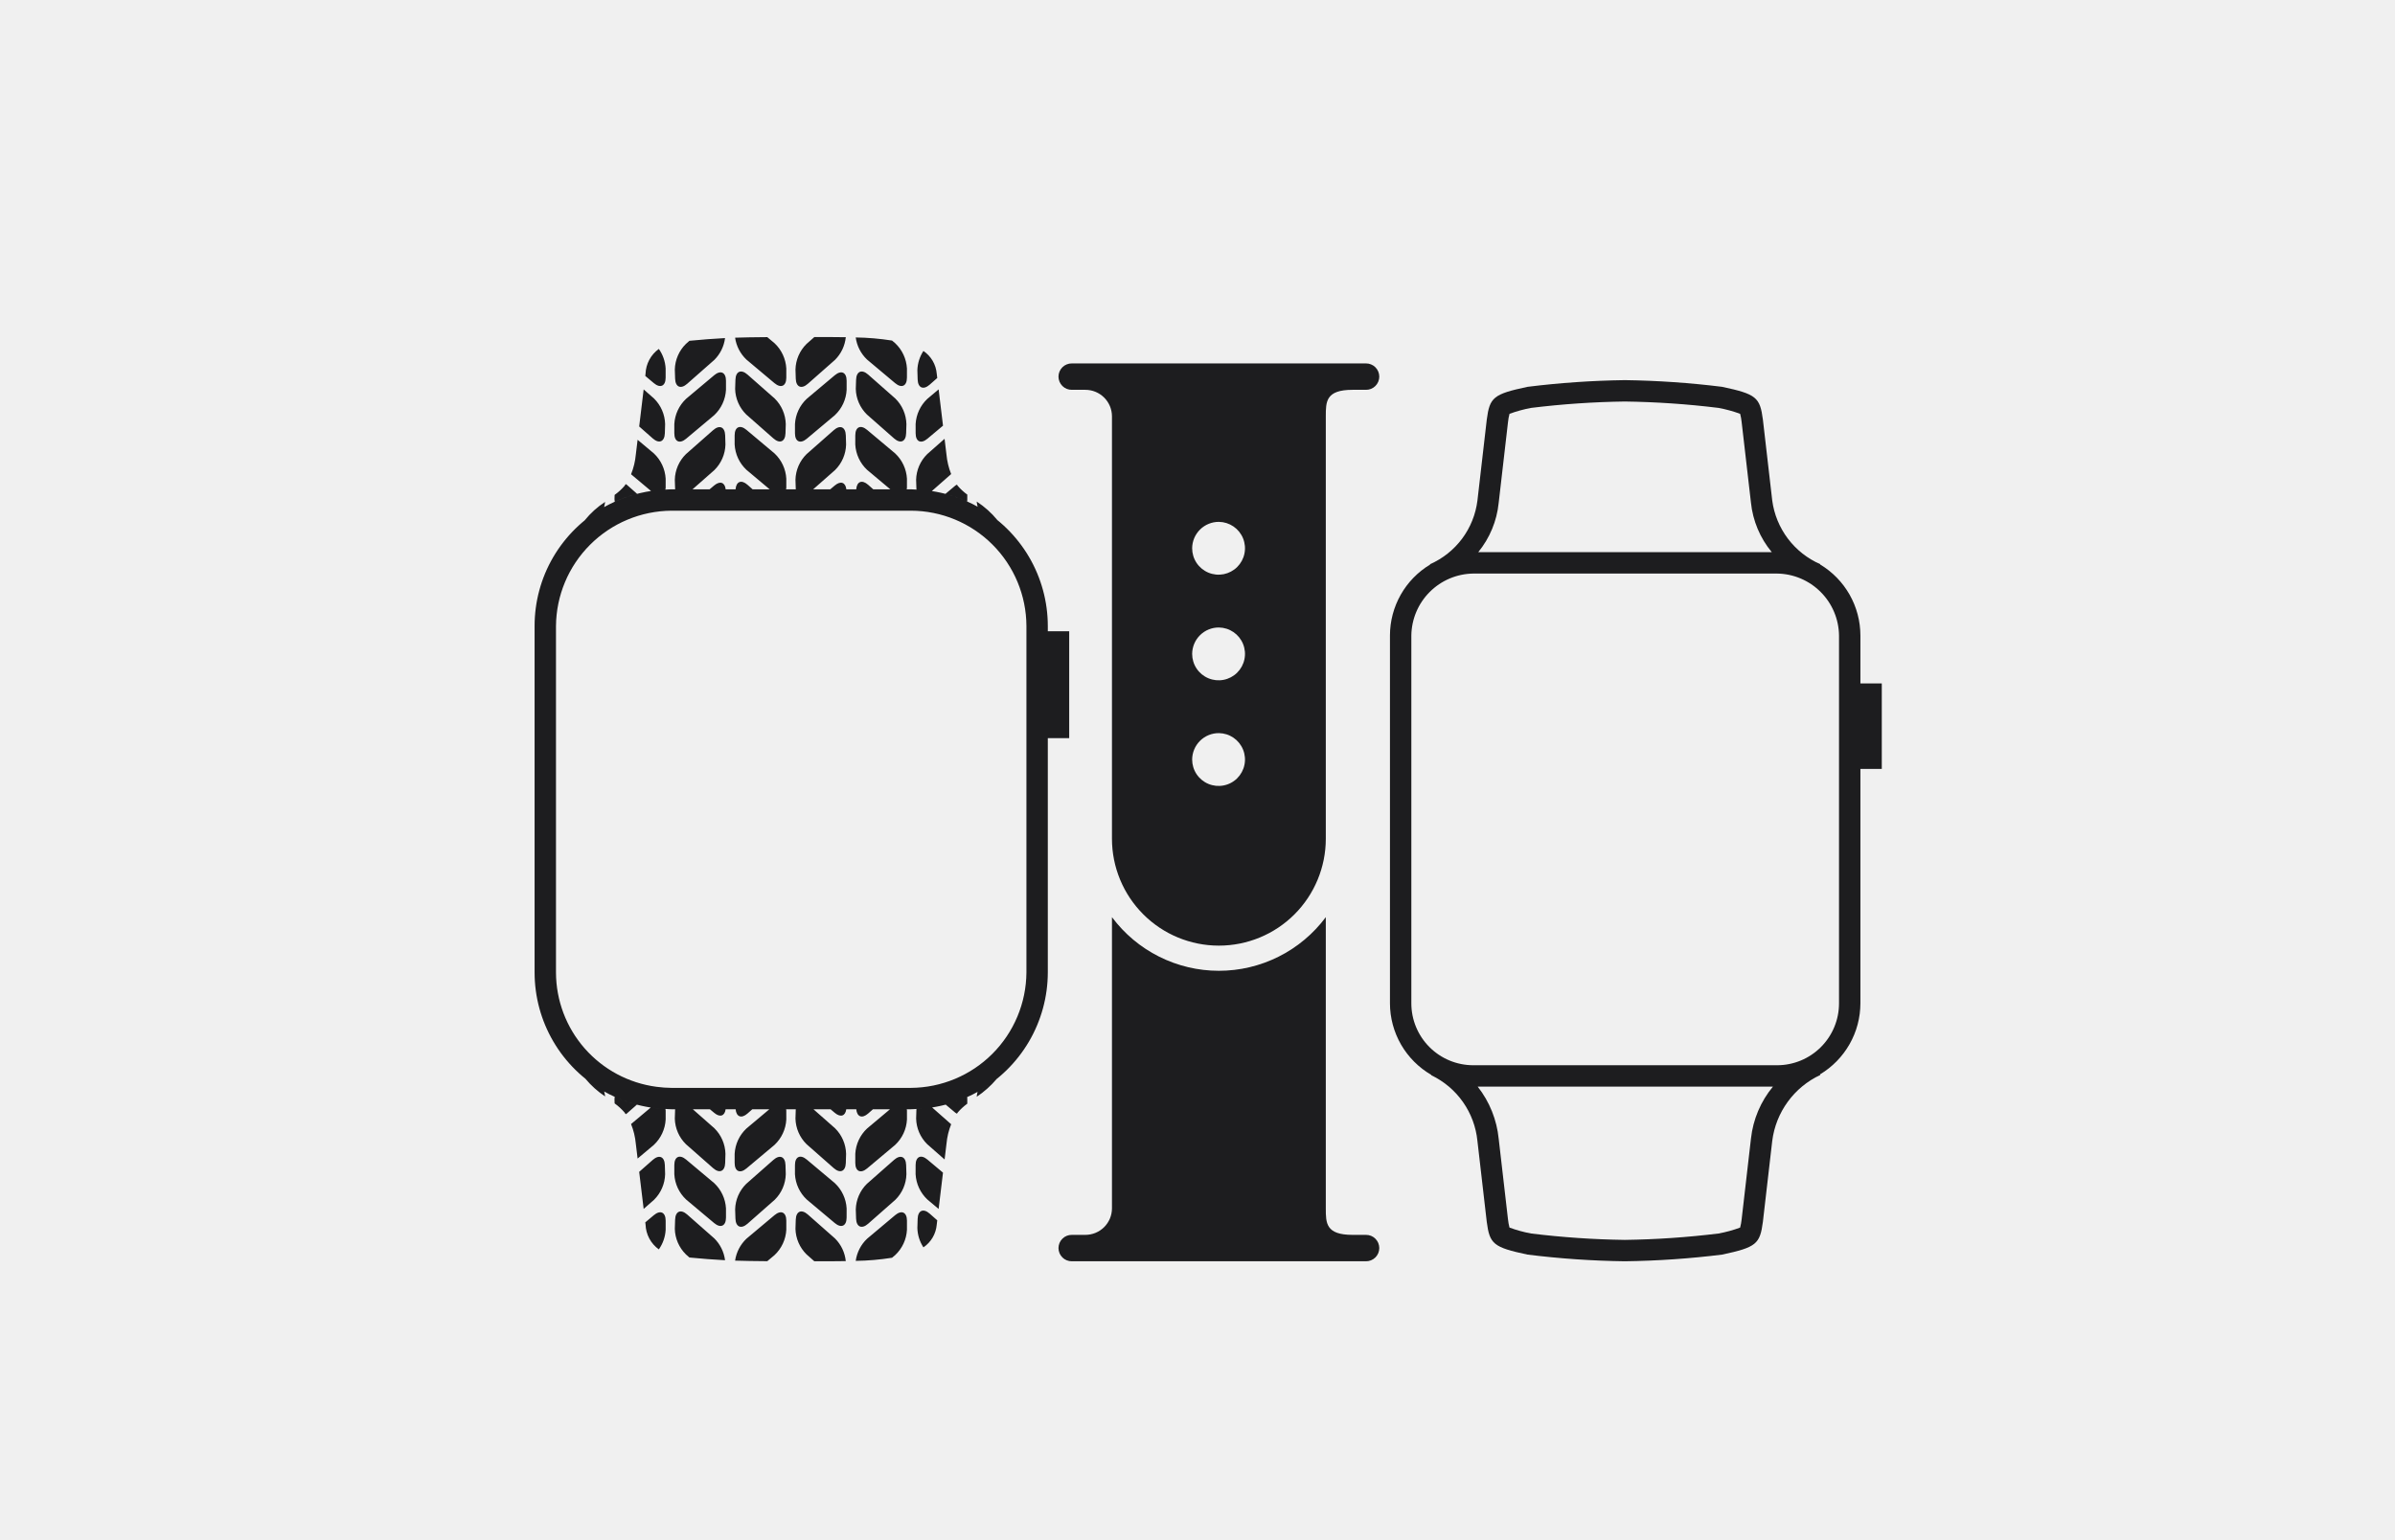
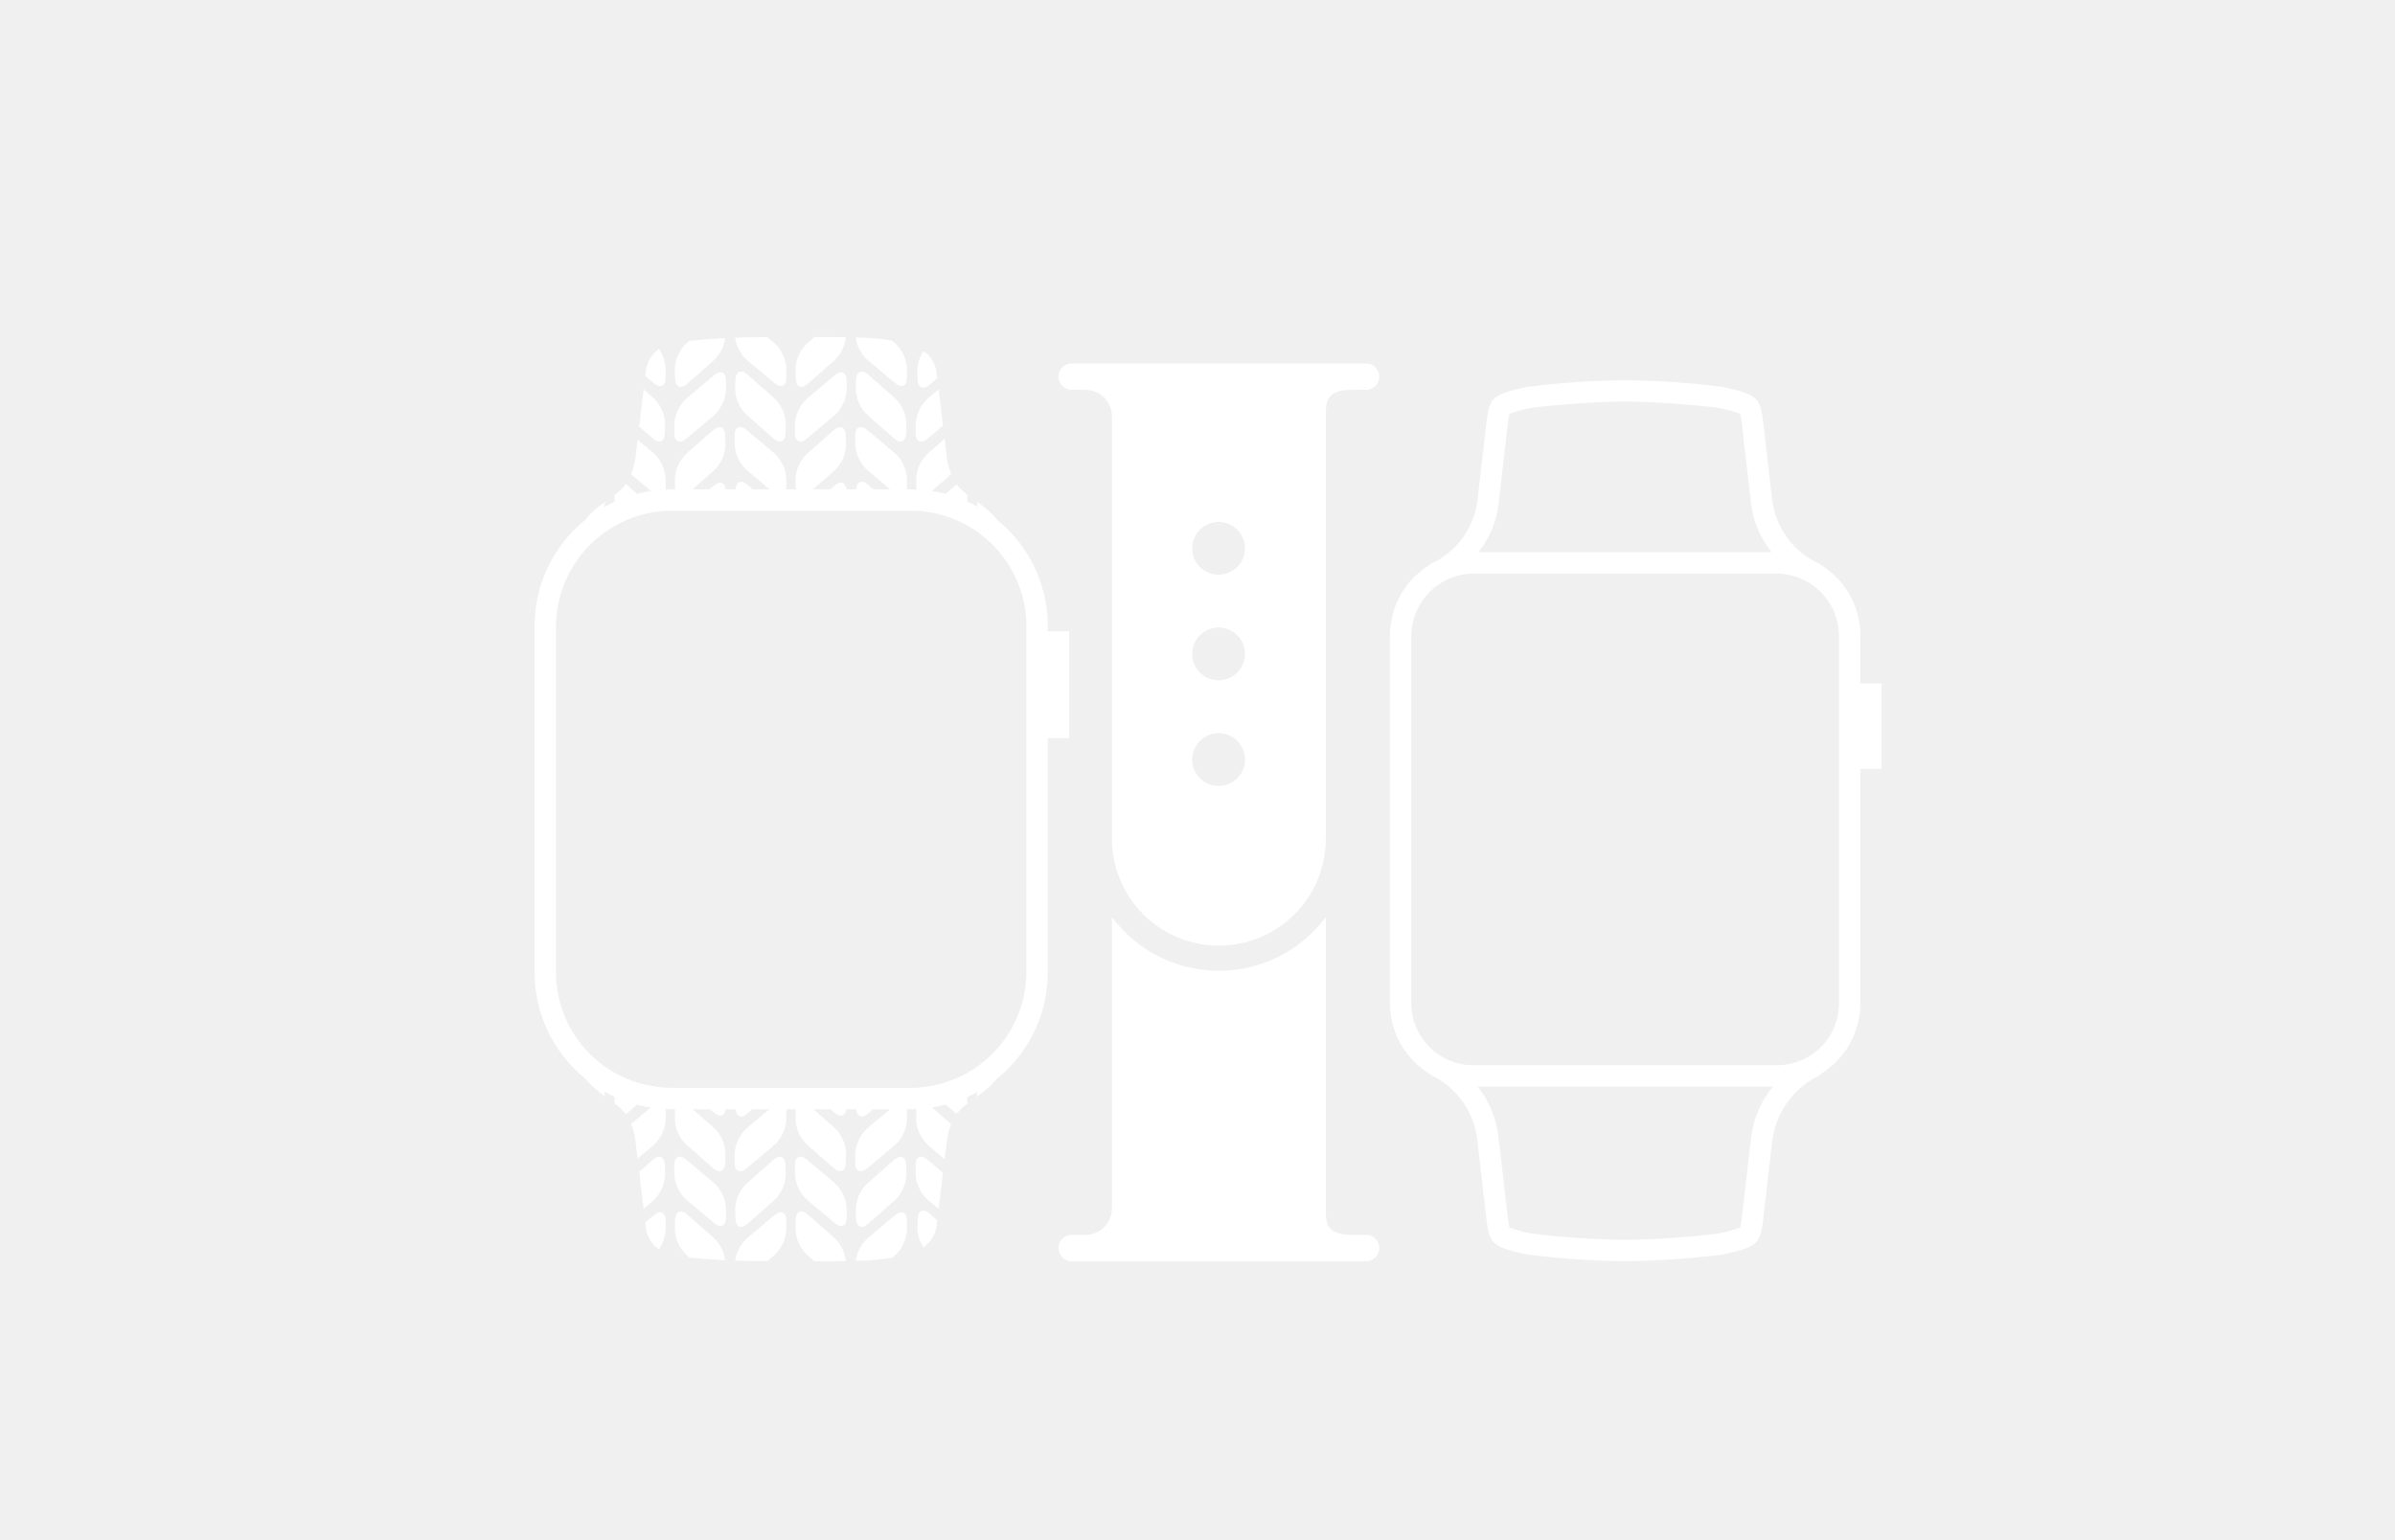
<svg xmlns="http://www.w3.org/2000/svg" width="112" height="72" viewBox="0 0 112 72" fill="none">
-   <g clip-path="url(#clip0_12_26)">
-     <path d="M50.125 18.235H50.75C50.913 18.234 51.075 18.266 51.226 18.327C51.377 18.389 51.515 18.479 51.631 18.594C51.747 18.709 51.839 18.845 51.903 18.996C51.966 19.146 51.999 19.308 52 19.471V39.235C52 40.561 52.527 41.833 53.465 42.771C54.402 43.709 55.674 44.235 57 44.235C58.326 44.235 59.598 43.709 60.536 42.771C61.473 41.833 62 40.561 62 39.235V19.471C62 18.788 62 18.235 63.25 18.235H63.875C63.957 18.236 64.038 18.221 64.114 18.191C64.19 18.16 64.259 18.115 64.317 18.057C64.375 18 64.421 17.931 64.453 17.856C64.484 17.78 64.501 17.7 64.501 17.618C64.501 17.536 64.484 17.455 64.453 17.38C64.421 17.304 64.375 17.236 64.317 17.178C64.259 17.121 64.19 17.075 64.114 17.045C64.038 17.014 63.957 16.999 63.875 17H50.125C50.043 16.999 49.962 17.014 49.886 17.045C49.81 17.075 49.741 17.121 49.683 17.178C49.625 17.236 49.579 17.304 49.547 17.38C49.516 17.455 49.499 17.536 49.499 17.618C49.499 17.7 49.516 17.78 49.547 17.856C49.579 17.931 49.625 18 49.683 18.057C49.741 18.115 49.81 18.16 49.886 18.191C49.962 18.221 50.043 18.236 50.125 18.235V18.235ZM57 24.412C57.244 24.415 57.481 24.49 57.682 24.627C57.884 24.765 58.04 24.959 58.131 25.184C58.222 25.41 58.245 25.658 58.195 25.897C58.146 26.136 58.027 26.355 57.854 26.526C57.681 26.697 57.46 26.813 57.221 26.86C56.982 26.906 56.734 26.881 56.509 26.787C56.284 26.693 56.092 26.535 55.957 26.332C55.822 26.129 55.75 25.891 55.75 25.647C55.751 25.484 55.784 25.323 55.847 25.172C55.911 25.022 56.003 24.885 56.119 24.771C56.235 24.656 56.373 24.565 56.524 24.504C56.675 24.442 56.837 24.411 57 24.412V24.412ZM57 29.353C57.244 29.356 57.481 29.431 57.682 29.568C57.884 29.706 58.04 29.9 58.131 30.126C58.222 30.352 58.245 30.599 58.195 30.838C58.146 31.077 58.027 31.296 57.854 31.467C57.681 31.638 57.46 31.755 57.221 31.801C56.982 31.848 56.734 31.822 56.509 31.728C56.284 31.634 56.092 31.476 55.957 31.273C55.822 31.07 55.75 30.832 55.75 30.588C55.752 30.259 55.885 29.943 56.119 29.712C56.354 29.48 56.67 29.351 57 29.353V29.353ZM57 34.294C57.244 34.297 57.481 34.372 57.682 34.509C57.884 34.647 58.04 34.841 58.131 35.067C58.222 35.293 58.245 35.541 58.195 35.779C58.146 36.018 58.027 36.237 57.854 36.408C57.681 36.58 57.46 36.696 57.221 36.742C56.982 36.789 56.734 36.763 56.509 36.669C56.284 36.575 56.092 36.417 55.957 36.214C55.822 36.011 55.75 35.773 55.75 35.529C55.752 35.2 55.885 34.885 56.119 34.653C56.354 34.421 56.67 34.292 57 34.294V34.294ZM63.875 57.765H63.25C62 57.765 62 57.212 62 56.529V42.903C61.419 43.682 60.665 44.314 59.797 44.749C58.929 45.185 57.971 45.412 57 45.412C56.029 45.412 55.071 45.185 54.203 44.749C53.335 44.314 52.581 43.682 52 42.903V56.529C51.999 56.693 51.966 56.854 51.903 57.004C51.839 57.155 51.747 57.291 51.631 57.406C51.515 57.521 51.377 57.611 51.226 57.673C51.075 57.734 50.913 57.766 50.75 57.765H50.125C50.043 57.764 49.962 57.779 49.886 57.809C49.81 57.84 49.741 57.885 49.683 57.943C49.625 58 49.579 58.069 49.547 58.144C49.516 58.22 49.499 58.301 49.499 58.382C49.499 58.464 49.516 58.545 49.547 58.621C49.579 58.696 49.625 58.764 49.683 58.822C49.741 58.879 49.81 58.925 49.886 58.955C49.962 58.986 50.043 59.001 50.125 59H63.875C63.957 59.001 64.038 58.986 64.114 58.955C64.19 58.925 64.259 58.879 64.317 58.822C64.375 58.764 64.421 58.696 64.453 58.621C64.484 58.545 64.501 58.464 64.501 58.382C64.501 58.301 64.484 58.22 64.453 58.144C64.421 58.069 64.375 58 64.317 57.943C64.259 57.885 64.19 57.84 64.114 57.809C64.038 57.779 63.957 57.764 63.875 57.765V57.765Z" fill="#1D1D1F" />
-     <path d="M87 31.969V29.726C86.999 29.057 86.825 28.4 86.496 27.819C86.166 27.237 85.692 26.751 85.119 26.406L85.123 26.391C84.524 26.13 84.003 25.718 83.609 25.197C83.216 24.675 82.963 24.061 82.877 23.413L82.44 19.627C82.304 18.588 82.133 18.435 80.533 18.095C79.023 17.907 77.505 17.803 75.984 17.782C74.463 17.803 72.944 17.907 71.435 18.095C69.834 18.435 69.664 18.588 69.528 19.627L69.091 23.413C69.011 24.058 68.765 24.672 68.377 25.194C67.989 25.716 67.472 26.128 66.877 26.391L66.881 26.407C66.308 26.751 65.834 27.238 65.504 27.819C65.175 28.401 65.001 29.057 65 29.726V46.933C65.001 47.612 65.181 48.278 65.52 48.866C65.86 49.453 66.348 49.942 66.935 50.282L66.932 50.297C67.526 50.581 68.036 51.012 68.414 51.55C68.792 52.089 69.025 52.715 69.09 53.37L69.527 57.156C69.663 58.194 69.834 58.348 71.434 58.688C72.944 58.876 74.462 58.98 75.983 59C77.504 58.98 79.023 58.876 80.532 58.688C82.133 58.347 82.303 58.194 82.44 57.155L82.877 53.37C82.96 52.708 83.21 52.078 83.603 51.539C83.996 50.999 84.519 50.568 85.123 50.286L85.114 50.256C85.688 49.912 86.163 49.425 86.494 48.843C86.825 48.261 86.999 47.603 87 46.933V35.969H88V31.969H87ZM86 35.969V46.933C86 47.702 85.695 48.438 85.152 48.981C84.609 49.525 83.872 49.83 83.104 49.83H68.896C68.128 49.83 67.391 49.525 66.848 48.981C66.305 48.438 66 47.702 66 46.933V29.726C66.011 28.961 66.319 28.23 66.86 27.69C67.401 27.149 68.131 26.84 68.896 26.83H83.104C83.869 26.84 84.599 27.149 85.14 27.69C85.681 28.23 85.99 28.961 86 29.726V35.969ZM81.376 57.424C81.048 57.545 80.71 57.638 80.365 57.701C78.911 57.88 77.448 57.98 75.983 58C74.518 57.98 73.056 57.88 71.602 57.701C71.257 57.638 70.919 57.545 70.59 57.424C70.557 57.298 70.534 57.17 70.52 57.041L70.086 53.278C69.999 52.385 69.657 51.535 69.103 50.83H82.91C82.338 51.52 81.981 52.363 81.883 53.255L81.448 57.025C81.434 57.16 81.41 57.293 81.376 57.424V57.424ZM70.591 19.358C70.919 19.237 71.257 19.145 71.602 19.081C73.056 18.902 74.518 18.802 75.983 18.782C77.448 18.802 78.911 18.902 80.365 19.081C80.71 19.145 81.048 19.237 81.376 19.358C81.41 19.484 81.433 19.612 81.446 19.742L81.881 23.505C81.968 24.359 82.307 25.169 82.856 25.829H69.129C69.666 25.172 69.998 24.372 70.084 23.527L70.519 19.758C70.532 19.623 70.556 19.489 70.591 19.358V19.358Z" fill="#1D1D1F" />
-     <path d="M36.771 57.101L36.771 57.528C36.747 57.978 36.55 58.402 36.221 58.711L35.881 58.996C35.266 58.992 34.787 58.983 34.376 58.97C34.433 58.579 34.619 58.219 34.905 57.946L36.218 56.844C36.522 56.589 36.77 56.705 36.771 57.101ZM34.955 57.245L36.229 56.123C36.55 55.806 36.735 55.377 36.746 54.927L36.733 54.5C36.72 54.104 36.467 53.995 36.17 54.256L34.896 55.379C34.575 55.695 34.389 56.124 34.378 56.574L34.392 57.002C34.404 57.397 34.657 57.507 34.955 57.245V57.245ZM36.761 51.889H35.978L34.905 52.79C34.576 53.099 34.379 53.523 34.355 53.973V54.4C34.355 54.796 34.604 54.912 34.907 54.657L36.221 53.555C36.549 53.246 36.746 52.822 36.771 52.372L36.77 51.944C36.768 51.926 36.765 51.907 36.761 51.889V51.889ZM34.955 52.089L35.182 51.889H34.401C34.433 52.242 34.671 52.339 34.955 52.089V52.089ZM33.933 51.889H33.197L33.398 52.056C33.672 52.288 33.893 52.201 33.933 51.889ZM32.075 53.522L33.349 54.644C33.646 54.906 33.899 54.796 33.912 54.401L33.925 53.973C33.914 53.523 33.728 53.094 33.408 52.778L32.399 51.889H31.573L31.571 51.899L31.557 52.326C31.568 52.777 31.754 53.205 32.075 53.522V53.522ZM32.086 54.243C31.783 53.988 31.534 54.104 31.534 54.5V54.927C31.558 55.377 31.755 55.801 32.084 56.11L33.397 57.213C33.7 57.467 33.949 57.352 33.95 56.956L33.95 56.528C33.925 56.078 33.728 55.654 33.4 55.345L32.086 54.243ZM32.133 56.811C31.836 56.549 31.583 56.659 31.571 57.055L31.557 57.482C31.568 57.933 31.754 58.361 32.075 58.678L32.24 58.824C32.853 58.881 33.327 58.922 33.906 58.951C33.857 58.566 33.682 58.208 33.408 57.934L32.133 56.811ZM30.576 56.844L30.176 57.18L30.189 57.285C30.197 57.513 30.258 57.736 30.365 57.937C30.473 58.138 30.625 58.311 30.81 58.444C31 58.175 31.111 57.857 31.129 57.528V57.101C31.128 56.705 30.879 56.589 30.576 56.844V56.844ZM31.104 54.927L31.091 54.5C31.078 54.104 30.825 53.995 30.528 54.256L29.891 54.817L30.1 56.551L30.587 56.123C30.907 55.806 31.093 55.377 31.104 54.927V54.927ZM31.116 51.874C30.887 51.865 30.659 51.842 30.432 51.808L29.511 52.581C29.63 52.875 29.704 53.185 29.733 53.5L29.817 54.195L30.579 53.555C30.907 53.246 31.104 52.822 31.129 52.372V51.944C31.126 51.921 31.122 51.898 31.116 51.874ZM28.748 51.308C28.745 51.344 28.735 51.384 28.736 51.418L28.742 51.615C28.913 51.737 29.068 51.88 29.205 52.038C29.226 52.065 29.24 52.094 29.259 52.121C29.277 52.112 29.295 52.101 29.312 52.089L29.782 51.675C29.428 51.583 29.081 51.46 28.748 51.308V51.308ZM27.377 50.463C27.642 50.781 27.952 51.059 28.297 51.288C28.288 51.21 28.274 51.133 28.253 51.058C27.945 50.884 27.652 50.685 27.377 50.463V50.463ZM45.675 51.305C46.022 51.074 46.334 50.796 46.604 50.478C46.325 50.702 46.027 50.903 45.715 51.078C45.696 51.152 45.682 51.228 45.675 51.305V51.305ZM44.225 51.673L44.682 52.056C44.704 52.071 44.727 52.085 44.752 52.096C44.766 52.078 44.775 52.056 44.789 52.038C44.921 51.884 45.071 51.747 45.234 51.628V51.371C45.234 51.355 45.228 51.336 45.227 51.32C44.904 51.465 44.568 51.583 44.224 51.673H44.225ZM42.86 51.876C42.86 51.885 42.855 51.889 42.855 51.898L42.842 52.326C42.853 52.776 43.038 53.205 43.359 53.522L44.173 54.238L44.262 53.5C44.29 53.188 44.364 52.881 44.48 52.59L43.589 51.804C43.347 51.842 43.104 51.866 42.86 51.876H42.86ZM42.818 54.5L42.817 54.927C42.842 55.378 43.039 55.801 43.367 56.11L43.894 56.552L44.098 54.854L43.37 54.243C43.067 53.988 42.819 54.104 42.818 54.5V54.5ZM42.913 57.016L42.9 57.443C42.908 57.766 43.006 58.079 43.183 58.349C43.36 58.23 43.507 58.072 43.615 57.888C43.723 57.704 43.788 57.498 43.806 57.286L43.83 57.084L43.476 56.772C43.179 56.51 42.926 56.62 42.913 57.016V57.016ZM41.86 56.844L40.547 57.947C40.258 58.222 40.072 58.587 40.017 58.981C40.586 58.974 41.154 58.925 41.716 58.835L41.863 58.711C42.192 58.402 42.389 57.979 42.413 57.528L42.413 57.101C42.412 56.705 42.164 56.589 41.86 56.844L41.86 56.844ZM40.597 57.245L41.871 56.123C42.192 55.806 42.377 55.378 42.388 54.927L42.375 54.5C42.362 54.104 42.109 53.995 41.812 54.256L40.538 55.379C40.217 55.696 40.032 56.124 40.02 56.575L40.034 57.002C40.046 57.397 40.3 57.507 40.597 57.245V57.245ZM42.403 51.889H41.62L40.547 52.79C40.218 53.099 40.022 53.523 39.997 53.973L39.997 54.4C39.998 54.796 40.246 54.912 40.55 54.657L41.863 53.555C42.192 53.246 42.389 52.822 42.413 52.372L42.413 51.945C42.41 51.926 42.407 51.907 42.403 51.889V51.889ZM40.597 52.089L40.824 51.889H40.043C40.075 52.242 40.313 52.339 40.597 52.089V52.089ZM39.575 51.889H38.84L39.039 52.057C39.315 52.288 39.535 52.201 39.575 51.889V51.889ZM37.717 53.522L38.991 54.644C39.288 54.906 39.541 54.797 39.554 54.401L39.567 53.973C39.556 53.523 39.371 53.094 39.05 52.778L38.041 51.889H37.215L37.213 51.899L37.199 52.326C37.211 52.777 37.396 53.205 37.717 53.522V53.522ZM37.728 54.243C37.425 53.988 37.176 54.104 37.176 54.5L37.175 54.927C37.2 55.378 37.397 55.801 37.725 56.11L39.039 57.213C39.342 57.467 39.591 57.352 39.591 56.956L39.592 56.528C39.567 56.078 39.37 55.655 39.042 55.346L37.728 54.243ZM37.776 56.811C37.478 56.55 37.226 56.659 37.213 57.055L37.199 57.482C37.211 57.933 37.396 58.362 37.717 58.678L38.082 59C38.626 59.001 39.115 58.999 39.552 58.992C39.511 58.592 39.334 58.218 39.049 57.934L37.776 56.811ZM35.881 15.77C35.266 15.774 34.787 15.783 34.376 15.796C34.433 16.187 34.619 16.548 34.905 16.82L36.218 17.923C36.522 18.177 36.77 18.062 36.771 17.666L36.771 17.238C36.746 16.788 36.55 16.364 36.221 16.055L35.881 15.77ZM36.17 20.51C36.467 20.772 36.72 20.662 36.733 20.266L36.746 19.839C36.735 19.389 36.55 18.96 36.229 18.643L34.955 17.521C34.657 17.259 34.404 17.369 34.392 17.765L34.378 18.192C34.389 18.643 34.575 19.071 34.896 19.388L36.17 20.51ZM34.907 20.108C34.604 19.854 34.355 19.97 34.355 20.366V20.793C34.379 21.243 34.576 21.667 34.905 21.976L35.992 22.889H36.758C36.764 22.866 36.768 22.844 36.771 22.821L36.771 22.394C36.747 21.944 36.55 21.52 36.221 21.211L34.907 20.108ZM34.955 22.677C34.667 22.424 34.426 22.524 34.398 22.889H35.195L34.955 22.677ZM33.397 22.71L33.184 22.889H33.935C33.9 22.567 33.676 22.476 33.397 22.71ZM33.349 20.122L32.075 21.245C31.754 21.561 31.568 21.99 31.557 22.44L31.571 22.867C31.571 22.876 31.575 22.88 31.575 22.889H32.386L33.408 21.989C33.728 21.672 33.914 21.244 33.925 20.793L33.912 20.366C33.899 19.97 33.646 19.86 33.349 20.122V20.122ZM33.397 17.554L32.084 18.656C31.755 18.965 31.558 19.389 31.534 19.839V20.266C31.534 20.662 31.783 20.778 32.086 20.523L33.4 19.421C33.728 19.112 33.925 18.688 33.95 18.238V17.811C33.949 17.415 33.7 17.299 33.397 17.553V17.554ZM32.133 17.955L33.408 16.832C33.682 16.558 33.857 16.2 33.906 15.815C33.327 15.844 32.853 15.885 32.24 15.942L32.075 16.088C31.754 16.405 31.568 16.834 31.557 17.284L31.571 17.711C31.583 18.107 31.836 18.217 32.133 17.955V17.955ZM30.188 17.481L30.176 17.586L30.576 17.922C30.879 18.177 31.128 18.061 31.128 17.665V17.238C31.11 16.909 31 16.591 30.81 16.322C30.625 16.455 30.473 16.628 30.365 16.829C30.257 17.03 30.197 17.253 30.188 17.481ZM31.091 20.267L31.104 19.839C31.093 19.389 30.907 18.96 30.587 18.644L30.1 18.215L29.891 19.95L30.528 20.511C30.825 20.772 31.078 20.662 31.091 20.267V20.267ZM29.817 20.572L29.733 21.267C29.704 21.582 29.63 21.891 29.511 22.185L30.444 22.968C30.666 22.935 30.89 22.913 31.114 22.903C31.121 22.877 31.126 22.849 31.129 22.822V22.394C31.104 21.944 30.907 21.52 30.579 21.211L29.817 20.572ZM29.793 23.1L29.313 22.677C29.296 22.665 29.278 22.654 29.259 22.645C29.24 22.672 29.226 22.701 29.206 22.728C29.069 22.887 28.913 23.029 28.742 23.151L28.736 23.348C28.735 23.386 28.746 23.428 28.749 23.468C29.086 23.315 29.435 23.192 29.793 23.1V23.1ZM27.346 24.336V24.337C27.629 24.107 27.932 23.901 28.25 23.721C28.273 23.642 28.288 23.561 28.296 23.479C27.937 23.713 27.616 24.002 27.346 24.336V24.336ZM46.641 24.328C46.365 23.991 46.039 23.699 45.675 23.462C45.682 23.543 45.697 23.623 45.717 23.701C46.043 23.883 46.352 24.093 46.641 24.328V24.328ZM44.789 22.728C44.775 22.71 44.765 22.688 44.751 22.67C44.727 22.681 44.704 22.695 44.681 22.71L44.214 23.102C44.561 23.191 44.899 23.31 45.226 23.456C45.227 23.436 45.234 23.414 45.234 23.394V23.137C45.07 23.019 44.921 22.881 44.789 22.728V22.728ZM42.841 22.44L42.855 22.867C42.855 22.881 42.861 22.889 42.862 22.902C43.102 22.912 43.34 22.935 43.577 22.971L44.48 22.176C44.364 21.885 44.29 21.578 44.261 21.266L44.172 20.527L43.359 21.244C43.038 21.561 42.853 21.989 42.841 22.44V22.44ZM43.37 20.523L44.099 19.912L43.894 18.214L43.368 18.656C43.039 18.965 42.843 19.389 42.818 19.839L42.819 20.266C42.819 20.662 43.067 20.778 43.37 20.523L43.37 20.523ZM43.476 17.994L43.83 17.682L43.806 17.481C43.788 17.268 43.723 17.062 43.615 16.878C43.507 16.694 43.359 16.537 43.183 16.417C43.006 16.687 42.908 17.001 42.9 17.323L42.913 17.75C42.926 18.146 43.179 18.256 43.476 17.994V17.994ZM41.716 15.931C41.154 15.842 40.586 15.793 40.017 15.785C40.071 16.18 40.258 16.545 40.547 16.82L41.86 17.922C42.163 18.177 42.412 18.061 42.412 17.665L42.413 17.238C42.388 16.788 42.191 16.364 41.863 16.055L41.716 15.931ZM41.812 20.51C42.109 20.772 42.362 20.662 42.375 20.267L42.388 19.839C42.377 19.389 42.192 18.96 41.871 18.644L40.597 17.521C40.3 17.259 40.047 17.369 40.034 17.765L40.02 18.192C40.031 18.643 40.217 19.071 40.538 19.388L41.812 20.51ZM40.549 20.109C40.246 19.854 39.997 19.97 39.997 20.366L39.996 20.793C40.021 21.244 40.218 21.667 40.546 21.976L41.634 22.889H42.4C42.406 22.867 42.41 22.844 42.412 22.822L42.413 22.394C42.388 21.944 42.191 21.52 41.863 21.211L40.549 20.109ZM40.597 22.677C40.309 22.424 40.068 22.525 40.041 22.889H40.837L40.597 22.677ZM39.039 22.71L38.826 22.889H39.578C39.542 22.567 39.318 22.476 39.039 22.71V22.71ZM38.991 20.122L37.717 21.245C37.396 21.561 37.211 21.99 37.199 22.44L37.213 22.868C37.213 22.876 37.217 22.881 37.217 22.889H38.028L39.05 21.989C39.371 21.672 39.556 21.244 39.567 20.793L39.554 20.366C39.541 19.97 39.288 19.86 38.991 20.122V20.122ZM39.039 17.553L37.726 18.656C37.397 18.965 37.2 19.389 37.176 19.839L37.176 20.266C37.176 20.662 37.425 20.778 37.729 20.523L39.042 19.421C39.371 19.112 39.568 18.688 39.592 18.238L39.592 17.811C39.591 17.415 39.343 17.299 39.039 17.553ZM37.776 17.955L39.05 16.832C39.334 16.548 39.512 16.174 39.553 15.774C39.115 15.767 38.627 15.766 38.083 15.766L37.717 16.088C37.396 16.405 37.211 16.834 37.2 17.284L37.213 17.711C37.225 18.107 37.478 18.217 37.776 17.955ZM50 29.53H49V29.289C49 28.149 48.696 27.031 48.119 26.049C47.541 25.066 46.712 24.256 45.717 23.702C45.558 23.613 45.393 23.532 45.226 23.457C44.7 23.222 44.146 23.058 43.577 22.971C43.34 22.935 43.102 22.912 42.862 22.902C42.775 22.898 42.688 22.889 42.6 22.889H31.4C31.303 22.889 31.209 22.899 31.114 22.903C30.297 22.939 29.494 23.131 28.749 23.469C28.579 23.546 28.412 23.63 28.25 23.721C27.263 24.277 26.441 25.085 25.869 26.064C25.298 27.042 24.998 28.156 25 29.289V45.489C25 46.622 25.301 47.735 25.873 48.714C26.444 49.692 27.266 50.501 28.253 51.058C28.413 51.149 28.579 51.231 28.748 51.308C29.284 51.551 29.851 51.719 30.432 51.808C30.659 51.842 30.887 51.864 31.116 51.874C31.211 51.878 31.304 51.889 31.4 51.889H42.6C42.688 51.889 42.773 51.879 42.86 51.875C43.104 51.866 43.347 51.842 43.588 51.805C44.154 51.717 44.705 51.554 45.228 51.32C45.394 51.245 45.557 51.165 45.715 51.077C46.709 50.521 47.538 49.71 48.115 48.728C48.692 47.746 48.998 46.628 49 45.489V34.53H50V29.53ZM48 45.489C47.99 46.918 47.418 48.286 46.407 49.296C45.397 50.307 44.029 50.879 42.6 50.889H31.4C31.165 50.887 30.93 50.87 30.697 50.838C29.399 50.666 28.208 50.029 27.344 49.045C26.48 48.062 26.003 46.798 26 45.489V29.289C26.011 27.86 26.583 26.493 27.594 25.483C28.604 24.472 29.971 23.9 31.4 23.889H42.6C44.031 23.893 45.402 24.464 46.413 25.475C47.425 26.487 47.996 27.858 48 29.289V29.53V34.53V45.489Z" fill="#1D1D1F" />
+   <mask id="mask0_35_620" style="mask-type:luminance" maskUnits="userSpaceOnUse" x="25" y="9" width="63" height="54">
+     <path d="M88 9H25V63H88V9Z" fill="white" />
+   </mask>
+   <g mask="url(#mask0_35_620)">
+     <path d="M50.125 18.235H50.75C50.913 18.234 51.075 18.266 51.226 18.327C51.377 18.389 51.515 18.479 51.631 18.594C51.747 18.709 51.839 18.845 51.903 18.996C51.966 19.146 51.999 19.308 52 19.471V39.235C52 40.561 52.527 41.833 53.465 42.771C54.402 43.709 55.674 44.235 57 44.235C58.326 44.235 59.598 43.709 60.536 42.771C61.473 41.833 62 40.561 62 39.235V19.471C62 18.788 62 18.235 63.25 18.235H63.875C63.957 18.236 64.038 18.221 64.114 18.191C64.19 18.16 64.259 18.115 64.317 18.057C64.375 18 64.421 17.931 64.453 17.856C64.484 17.78 64.501 17.7 64.501 17.618C64.501 17.536 64.484 17.455 64.453 17.38C64.421 17.304 64.375 17.236 64.317 17.178C64.259 17.121 64.19 17.075 64.114 17.045C64.038 17.014 63.957 16.999 63.875 17H50.125C50.043 16.999 49.962 17.014 49.886 17.045C49.81 17.075 49.741 17.121 49.683 17.178C49.625 17.236 49.579 17.304 49.547 17.38C49.516 17.455 49.499 17.536 49.499 17.618C49.499 17.7 49.516 17.78 49.547 17.856C49.579 17.931 49.625 18 49.683 18.057C49.741 18.115 49.81 18.16 49.886 18.191C49.962 18.221 50.043 18.236 50.125 18.235ZM57 24.412C57.244 24.415 57.481 24.49 57.682 24.627C57.884 24.765 58.04 24.959 58.131 25.184C58.222 25.41 58.245 25.658 58.195 25.897C58.146 26.136 58.027 26.355 57.854 26.526C57.681 26.697 57.46 26.813 57.221 26.86C56.982 26.906 56.734 26.881 56.509 26.787C56.284 26.693 56.092 26.535 55.957 26.332C55.822 26.129 55.75 25.891 55.75 25.647C55.751 25.484 55.784 25.323 55.847 25.172C55.911 25.022 56.003 24.885 56.119 24.771C56.235 24.656 56.373 24.565 56.524 24.504C56.675 24.442 56.837 24.411 57 24.412ZM57 29.353C57.244 29.356 57.481 29.431 57.682 29.568C57.884 29.706 58.04 29.9 58.131 30.126C58.222 30.352 58.245 30.599 58.195 30.838C58.146 31.077 58.027 31.296 57.854 31.467C57.681 31.638 57.46 31.755 57.221 31.801C56.982 31.848 56.734 31.822 56.509 31.728C56.284 31.634 56.092 31.476 55.957 31.273C55.822 31.07 55.75 30.832 55.75 30.588C55.752 30.259 55.885 29.943 56.119 29.712C56.354 29.48 56.67 29.351 57 29.353ZM57 34.294C57.244 34.297 57.481 34.372 57.682 34.509C57.884 34.647 58.04 34.841 58.131 35.067C58.222 35.293 58.245 35.541 58.195 35.779C58.146 36.018 58.027 36.237 57.854 36.408C57.681 36.58 57.46 36.696 57.221 36.742C56.982 36.789 56.734 36.763 56.509 36.669C56.284 36.575 56.092 36.417 55.957 36.214C55.822 36.011 55.75 35.773 55.75 35.529C55.752 35.2 55.885 34.885 56.119 34.653C56.354 34.421 56.67 34.292 57 34.294ZM63.875 57.765H63.25C62 57.765 62 57.212 62 56.529V42.903C61.419 43.682 60.665 44.314 59.797 44.749C58.929 45.185 57.971 45.412 57 45.412C56.029 45.412 55.071 45.185 54.203 44.749C53.335 44.314 52.581 43.682 52 42.903V56.529C51.999 56.693 51.966 56.854 51.903 57.004C51.839 57.155 51.747 57.291 51.631 57.406C51.515 57.521 51.377 57.611 51.226 57.673C51.075 57.734 50.913 57.766 50.75 57.765H50.125C50.043 57.764 49.962 57.779 49.886 57.809C49.81 57.84 49.741 57.885 49.683 57.943C49.625 58 49.579 58.069 49.547 58.144C49.516 58.22 49.499 58.301 49.499 58.382C49.499 58.464 49.516 58.545 49.547 58.621C49.579 58.696 49.625 58.764 49.683 58.822C49.741 58.879 49.81 58.925 49.886 58.955C49.962 58.986 50.043 59.001 50.125 59H63.875C63.957 59.001 64.038 58.986 64.114 58.955C64.19 58.925 64.259 58.879 64.317 58.822C64.375 58.764 64.421 58.696 64.453 58.621C64.484 58.545 64.501 58.464 64.501 58.382C64.501 58.301 64.484 58.22 64.453 58.144C64.421 58.069 64.375 58 64.317 57.943C64.259 57.885 64.19 57.84 64.114 57.809C64.038 57.779 63.957 57.764 63.875 57.765Z" fill="white" />
+     <path d="M87 31.969V29.726C86.999 29.057 86.825 28.401 86.496 27.819C86.166 27.237 85.692 26.751 85.119 26.406L85.123 26.391C84.524 26.13 84.003 25.718 83.609 25.197C83.216 24.675 82.963 24.061 82.877 23.413L82.44 19.627C82.304 18.588 82.133 18.435 80.533 18.095C79.023 17.907 77.505 17.803 75.984 17.782C74.463 17.803 72.944 17.907 71.435 18.095C69.834 18.435 69.664 18.588 69.528 19.627L69.091 23.413C69.011 24.058 68.765 24.672 68.377 25.194C67.989 25.716 67.472 26.128 66.877 26.391L66.881 26.407C66.308 26.751 65.834 27.238 65.504 27.819C65.175 28.401 65.001 29.057 65 29.726V46.934C65.001 47.612 65.181 48.278 65.52 48.866C65.86 49.454 66.348 49.942 66.935 50.282L66.932 50.297C67.526 50.581 68.036 51.012 68.414 51.55C68.792 52.089 69.025 52.716 69.09 53.37L69.527 57.156C69.663 58.194 69.834 58.348 71.434 58.688C72.944 58.876 74.462 58.98 75.983 59C77.504 58.98 79.023 58.876 80.532 58.688C82.133 58.347 82.303 58.194 82.44 57.155L82.877 53.37C82.96 52.708 83.21 52.078 83.603 51.539C83.996 50.999 84.519 50.569 85.123 50.286L85.114 50.256C85.688 49.912 86.163 49.425 86.494 48.843C86.825 48.261 86.999 47.603 87 46.934V35.969H88V31.969H87ZM86 35.969V46.934C86 47.702 85.695 48.438 85.152 48.981C84.609 49.525 83.872 49.83 83.104 49.83H68.896C68.128 49.83 67.391 49.525 66.848 48.981C66.305 48.438 66 47.702 66 46.934V29.726C66.011 28.961 66.319 28.23 66.86 27.69C67.401 27.149 68.131 26.84 68.896 26.83H83.104C83.869 26.84 84.599 27.149 85.14 27.69C85.681 28.23 85.99 28.961 86 29.726V35.969ZM81.376 57.424C81.048 57.545 80.71 57.638 80.365 57.701C78.911 57.88 77.448 57.98 75.983 58C74.518 57.98 73.056 57.88 71.602 57.701C71.257 57.638 70.919 57.545 70.59 57.424C70.557 57.298 70.534 57.17 70.52 57.041L70.086 53.278C69.999 52.385 69.657 51.535 69.103 50.83H82.91C82.338 51.52 81.981 52.363 81.883 53.255L81.448 57.025C81.434 57.16 81.41 57.293 81.376 57.424ZM70.591 19.358C70.919 19.237 71.257 19.145 71.602 19.081C73.056 18.902 74.518 18.802 75.983 18.782C77.448 18.802 78.911 18.902 80.365 19.081C80.71 19.145 81.048 19.237 81.376 19.358C81.41 19.484 81.433 19.612 81.446 19.742L81.881 23.505C81.968 24.359 82.307 25.169 82.856 25.83H69.129C69.666 25.172 69.998 24.372 70.084 23.528L70.519 19.758C70.532 19.623 70.556 19.489 70.591 19.358Z" fill="white" />
+     <path d="M36.771 57.101L36.771 57.528C36.747 57.978 36.55 58.402 36.221 58.711L35.881 58.996C35.266 58.992 34.787 58.983 34.376 58.97C34.433 58.579 34.619 58.219 34.905 57.946L36.218 56.844C36.522 56.589 36.77 56.705 36.771 57.101ZM34.955 57.245L36.229 56.123C36.55 55.806 36.735 55.377 36.746 54.927L36.733 54.5C36.72 54.104 36.467 53.995 36.17 54.256L34.896 55.379C34.575 55.695 34.389 56.124 34.378 56.574L34.392 57.002C34.404 57.397 34.657 57.507 34.955 57.245ZM36.761 51.889H35.978L34.905 52.79C34.576 53.099 34.379 53.523 34.355 53.973V54.4C34.355 54.796 34.604 54.912 34.907 54.657L36.221 53.555C36.549 53.246 36.746 52.822 36.771 52.372L36.77 51.944C36.768 51.926 36.765 51.907 36.761 51.889ZM34.955 52.089L35.182 51.889H34.401C34.433 52.242 34.671 52.339 34.955 52.089ZM33.933 51.889H33.197L33.398 52.056C33.672 52.288 33.893 52.201 33.933 51.889ZM32.075 53.522L33.349 54.644C33.646 54.906 33.899 54.796 33.912 54.401L33.925 53.973C33.914 53.523 33.728 53.094 33.408 52.778L32.399 51.889H31.573L31.571 51.899L31.557 52.326C31.568 52.777 31.754 53.205 32.075 53.522ZM32.086 54.243C31.783 53.988 31.534 54.104 31.534 54.5V54.927C31.558 55.377 31.755 55.801 32.084 56.11L33.397 57.213C33.7 57.467 33.949 57.352 33.95 56.956L33.95 56.528C33.925 56.078 33.728 55.654 33.4 55.345L32.086 54.243ZM32.133 56.811C31.836 56.549 31.583 56.659 31.571 57.055L31.557 57.482C31.568 57.933 31.754 58.361 32.075 58.678L32.24 58.824C32.853 58.881 33.327 58.922 33.906 58.951C33.857 58.566 33.682 58.208 33.408 57.934L32.133 56.811ZM30.576 56.844L30.176 57.18L30.189 57.285C30.197 57.513 30.258 57.736 30.365 57.937C30.473 58.138 30.625 58.311 30.81 58.444C31 58.175 31.111 57.857 31.129 57.528V57.101C31.128 56.705 30.879 56.589 30.576 56.844ZM31.104 54.927L31.091 54.5C31.078 54.104 30.825 53.995 30.528 54.256L29.891 54.817L30.1 56.551L30.587 56.123C30.907 55.806 31.093 55.377 31.104 54.927ZM31.116 51.874C30.887 51.865 30.659 51.842 30.432 51.808L29.511 52.581C29.63 52.875 29.704 53.185 29.733 53.5L29.817 54.195L30.579 53.555C30.907 53.246 31.104 52.822 31.129 52.372V51.944C31.126 51.921 31.122 51.898 31.116 51.874ZM28.748 51.308C28.745 51.344 28.735 51.384 28.736 51.418L28.742 51.615C28.913 51.737 29.068 51.88 29.205 52.038C29.226 52.065 29.24 52.094 29.259 52.121C29.277 52.112 29.295 52.101 29.312 52.089L29.782 51.675C29.428 51.583 29.081 51.46 28.748 51.308ZM27.377 50.463C27.642 50.781 27.952 51.059 28.297 51.288C28.288 51.21 28.274 51.133 28.253 51.058C27.945 50.884 27.652 50.685 27.377 50.463ZM45.675 51.305C46.022 51.074 46.334 50.796 46.604 50.478C46.325 50.702 46.027 50.903 45.715 51.078C45.696 51.152 45.682 51.228 45.675 51.305ZM44.225 51.673L44.682 52.056C44.704 52.071 44.727 52.085 44.752 52.096C44.766 52.078 44.775 52.056 44.789 52.038C44.921 51.884 45.071 51.747 45.234 51.628V51.371C45.234 51.355 45.228 51.336 45.227 51.32C44.904 51.465 44.568 51.583 44.225 51.673ZM42.86 51.876C42.86 51.885 42.855 51.889 42.855 51.898L42.842 52.326C42.853 52.776 43.038 53.205 43.359 53.522L44.173 54.238L44.262 53.5C44.29 53.188 44.364 52.881 44.48 52.59L43.589 51.804C43.347 51.842 43.104 51.866 42.86 51.876ZM42.818 54.5L42.817 54.927C42.842 55.378 43.039 55.801 43.367 56.11L43.894 56.552L44.098 54.854L43.37 54.243C43.067 53.988 42.819 54.104 42.818 54.5ZM42.913 57.016L42.9 57.443C42.908 57.766 43.006 58.079 43.183 58.349C43.36 58.23 43.507 58.072 43.615 57.888C43.723 57.704 43.788 57.498 43.806 57.286L43.83 57.084L43.476 56.772C43.179 56.51 42.926 56.62 42.913 57.016ZM41.86 56.844L40.547 57.947C40.258 58.222 40.072 58.587 40.017 58.981C40.586 58.974 41.154 58.925 41.716 58.835L41.863 58.711C42.192 58.402 42.389 57.979 42.413 57.528L42.413 57.101C42.412 56.705 42.164 56.589 41.86 56.844ZM40.597 57.245L41.871 56.123C42.192 55.806 42.377 55.378 42.388 54.927L42.375 54.5C42.362 54.104 42.109 53.995 41.812 54.256L40.538 55.379C40.217 55.696 40.032 56.124 40.02 56.575L40.034 57.002C40.046 57.397 40.3 57.507 40.597 57.245ZM42.403 51.889H41.62L40.547 52.79C40.218 53.099 40.022 53.523 39.997 53.973L39.997 54.4C39.998 54.796 40.246 54.912 40.55 54.657L41.863 53.555C42.192 53.246 42.389 52.822 42.413 52.372L42.413 51.945C42.41 51.926 42.407 51.907 42.403 51.889ZM40.597 52.089L40.824 51.889H40.043C40.075 52.242 40.313 52.339 40.597 52.089ZM39.575 51.889H38.84L39.039 52.057C39.315 52.288 39.535 52.201 39.575 51.889ZM37.717 53.522L38.991 54.644C39.288 54.906 39.541 54.797 39.554 54.401L39.567 53.973C39.556 53.523 39.371 53.094 39.05 52.778L38.041 51.889H37.215L37.213 51.899L37.199 52.326C37.211 52.777 37.396 53.205 37.717 53.522ZM37.728 54.243C37.425 53.988 37.176 54.104 37.176 54.5L37.175 54.927C37.2 55.378 37.397 55.801 37.725 56.11L39.039 57.213C39.342 57.467 39.591 57.352 39.591 56.956L39.592 56.528C39.567 56.078 39.37 55.655 39.042 55.346L37.728 54.243ZM37.776 56.811C37.478 56.55 37.226 56.659 37.213 57.055L37.199 57.482C37.211 57.933 37.396 58.362 37.717 58.678L38.082 59C38.626 59.001 39.115 58.999 39.552 58.992C39.511 58.592 39.334 58.218 39.049 57.934L37.776 56.811ZM35.881 15.77C35.266 15.774 34.787 15.783 34.376 15.796C34.433 16.187 34.619 16.548 34.905 16.82L36.218 17.923C36.522 18.177 36.77 18.062 36.771 17.666L36.771 17.238C36.746 16.788 36.55 16.364 36.221 16.055L35.881 15.77ZM36.17 20.51C36.467 20.772 36.72 20.662 36.733 20.266L36.746 19.839C36.735 19.389 36.55 18.96 36.229 18.643L34.955 17.521C34.657 17.259 34.404 17.369 34.392 17.765L34.378 18.192C34.389 18.643 34.575 19.071 34.896 19.388L36.17 20.51ZM34.907 20.108C34.604 19.854 34.355 19.97 34.355 20.366V20.793C34.379 21.243 34.576 21.667 34.905 21.976L35.992 22.889H36.758C36.764 22.866 36.768 22.844 36.771 22.821L36.771 22.394C36.747 21.944 36.55 21.52 36.221 21.211L34.907 20.108ZM34.955 22.677C34.667 22.424 34.426 22.524 34.398 22.889H35.195L34.955 22.677ZM33.397 22.71L33.184 22.889H33.935C33.9 22.567 33.676 22.476 33.397 22.71ZM33.349 20.122L32.075 21.245C31.754 21.561 31.568 21.99 31.557 22.44L31.571 22.867C31.571 22.876 31.575 22.88 31.575 22.889H32.386L33.408 21.989C33.728 21.672 33.914 21.244 33.925 20.793L33.912 20.366C33.899 19.97 33.646 19.86 33.349 20.122ZM33.397 17.554L32.084 18.656C31.755 18.965 31.558 19.389 31.534 19.839V20.266C31.534 20.662 31.783 20.778 32.086 20.523L33.4 19.421C33.728 19.112 33.925 18.688 33.95 18.238V17.811C33.949 17.415 33.7 17.299 33.397 17.554ZM32.133 17.955L33.408 16.832C33.682 16.558 33.857 16.2 33.906 15.815C33.327 15.844 32.853 15.885 32.24 15.942L32.075 16.088C31.754 16.405 31.568 16.834 31.557 17.284L31.571 17.711C31.583 18.107 31.836 18.217 32.133 17.955ZM30.188 17.481L30.176 17.586L30.576 17.922C30.879 18.177 31.128 18.061 31.128 17.665V17.238C31.11 16.909 31 16.591 30.81 16.322C30.625 16.455 30.473 16.628 30.365 16.829C30.257 17.03 30.197 17.253 30.188 17.481ZM31.091 20.267L31.104 19.839C31.093 19.389 30.907 18.96 30.587 18.644L30.1 18.215L29.891 19.95L30.528 20.511C30.825 20.772 31.078 20.662 31.091 20.267ZM29.817 20.572L29.733 21.267C29.704 21.582 29.63 21.891 29.511 22.185L30.444 22.968C30.666 22.935 30.89 22.913 31.114 22.903C31.121 22.877 31.126 22.849 31.129 22.822V22.394C31.104 21.944 30.907 21.52 30.579 21.211L29.817 20.572ZM29.793 23.1L29.313 22.677C29.296 22.665 29.278 22.654 29.259 22.645C29.24 22.672 29.226 22.701 29.206 22.728C29.069 22.887 28.913 23.029 28.742 23.151L28.736 23.348C28.735 23.386 28.746 23.428 28.749 23.468C29.086 23.315 29.435 23.192 29.793 23.1ZM27.346 24.336V24.337C27.629 24.107 27.932 23.901 28.25 23.721C28.273 23.642 28.288 23.561 28.296 23.479C27.937 23.713 27.616 24.002 27.346 24.336ZM46.641 24.328C46.365 23.991 46.039 23.699 45.675 23.462C45.682 23.543 45.697 23.623 45.717 23.701C46.043 23.883 46.352 24.093 46.641 24.328ZM44.789 22.728C44.775 22.71 44.765 22.688 44.751 22.67C44.727 22.681 44.704 22.695 44.681 22.71L44.214 23.102C44.561 23.191 44.899 23.31 45.226 23.456C45.227 23.436 45.234 23.414 45.234 23.394V23.137C45.07 23.019 44.921 22.881 44.789 22.728ZM42.841 22.44L42.855 22.867C42.855 22.881 42.861 22.889 42.862 22.902C43.102 22.912 43.34 22.935 43.577 22.971L44.48 22.176C44.364 21.885 44.29 21.578 44.261 21.266L44.172 20.527L43.359 21.244C43.038 21.561 42.853 21.989 42.841 22.44ZM43.37 20.523L44.099 19.912L43.894 18.214L43.368 18.656C43.039 18.965 42.843 19.389 42.818 19.839L42.819 20.266C42.819 20.662 43.068 20.778 43.37 20.523ZM43.476 17.994L43.83 17.682L43.806 17.481C43.788 17.268 43.723 17.062 43.615 16.878C43.507 16.694 43.359 16.537 43.183 16.417C43.006 16.687 42.908 17.001 42.9 17.323L42.913 17.75C42.926 18.146 43.179 18.256 43.476 17.994ZM41.716 15.931C41.154 15.842 40.586 15.793 40.017 15.785C40.071 16.18 40.258 16.545 40.547 16.82L41.86 17.922C42.163 18.177 42.412 18.061 42.412 17.665L42.413 17.238C42.388 16.788 42.191 16.364 41.863 16.055L41.716 15.931ZM41.812 20.51C42.109 20.772 42.362 20.662 42.375 20.267L42.388 19.839C42.377 19.389 42.192 18.96 41.871 18.644L40.597 17.521C40.3 17.259 40.047 17.369 40.034 17.765L40.02 18.192C40.031 18.643 40.217 19.071 40.538 19.388L41.812 20.51ZM40.549 20.109C40.246 19.854 39.997 19.97 39.997 20.366L39.996 20.793C40.021 21.244 40.218 21.667 40.546 21.976L41.634 22.889H42.4C42.406 22.867 42.41 22.844 42.412 22.822L42.413 22.394C42.388 21.944 42.191 21.52 41.863 21.211L40.549 20.109ZM40.597 22.677C40.309 22.424 40.068 22.525 40.041 22.889H40.837L40.597 22.677ZM39.039 22.71L38.826 22.889H39.578C39.542 22.567 39.318 22.476 39.039 22.71ZM38.991 20.122L37.717 21.245C37.396 21.561 37.211 21.99 37.199 22.44L37.213 22.868C37.213 22.876 37.217 22.881 37.217 22.889H38.028L39.05 21.989C39.371 21.672 39.556 21.244 39.567 20.793L39.554 20.366C39.541 19.97 39.288 19.86 38.991 20.122ZM39.039 17.553L37.726 18.656C37.397 18.965 37.2 19.389 37.176 19.839L37.176 20.266C37.176 20.662 37.425 20.778 37.729 20.523L39.042 19.421C39.371 19.112 39.568 18.688 39.592 18.238L39.592 17.811C39.591 17.415 39.343 17.299 39.039 17.553ZM37.776 17.955L39.05 16.832C39.334 16.548 39.512 16.174 39.553 15.774C39.115 15.767 38.627 15.766 38.083 15.766L37.717 16.088C37.396 16.405 37.211 16.834 37.2 17.284L37.213 17.711C37.225 18.107 37.478 18.217 37.776 17.955ZM50 29.53H49V29.289C49 28.149 48.696 27.031 48.119 26.049C47.541 25.066 46.712 24.256 45.717 23.701C45.558 23.612 45.393 23.532 45.226 23.456C44.7 23.222 44.146 23.058 43.577 22.971C43.34 22.935 43.102 22.912 42.862 22.902C42.775 22.898 42.688 22.889 42.6 22.889H31.4C31.303 22.889 31.21 22.899 31.114 22.903C30.297 22.939 29.494 23.13 28.749 23.468C28.579 23.546 28.412 23.63 28.25 23.721C27.263 24.277 26.441 25.085 25.869 26.064C25.298 27.042 24.998 28.156 25 29.289V45.489C25 46.622 25.301 47.735 25.873 48.714C26.444 49.692 27.266 50.501 28.253 51.058C28.414 51.149 28.579 51.232 28.748 51.308C29.284 51.552 29.851 51.72 30.432 51.808C30.659 51.842 30.887 51.865 31.116 51.874C31.211 51.879 31.304 51.889 31.4 51.889H42.6C42.688 51.889 42.773 51.879 42.86 51.876C43.104 51.866 43.347 51.842 43.589 51.804C44.154 51.717 44.705 51.554 45.227 51.32C45.393 51.245 45.557 51.166 45.715 51.078C46.709 50.522 47.538 49.71 48.115 48.728C48.692 47.746 48.998 46.628 49 45.489V34.53H50V29.53ZM48 45.489C47.99 46.918 47.418 48.286 46.407 49.296C45.397 50.307 44.029 50.879 42.6 50.889H31.4C31.165 50.887 30.93 50.87 30.697 50.838C29.399 50.666 28.208 50.029 27.344 49.045C26.48 48.062 26.003 46.798 26 45.489V29.289C26.011 27.86 26.583 26.493 27.594 25.483C28.604 24.472 29.971 23.9 31.4 23.889H42.6C44.031 23.893 45.402 24.464 46.413 25.475C47.425 26.487 47.996 27.858 48 29.289V29.53V34.53V45.489Z" fill="white" />
  </g>
-   <defs>
-     <clipPath id="clip0_12_26">
-       <rect width="63" height="54" fill="white" transform="translate(25 9)" />
-     </clipPath>
-   </defs>
</svg>
